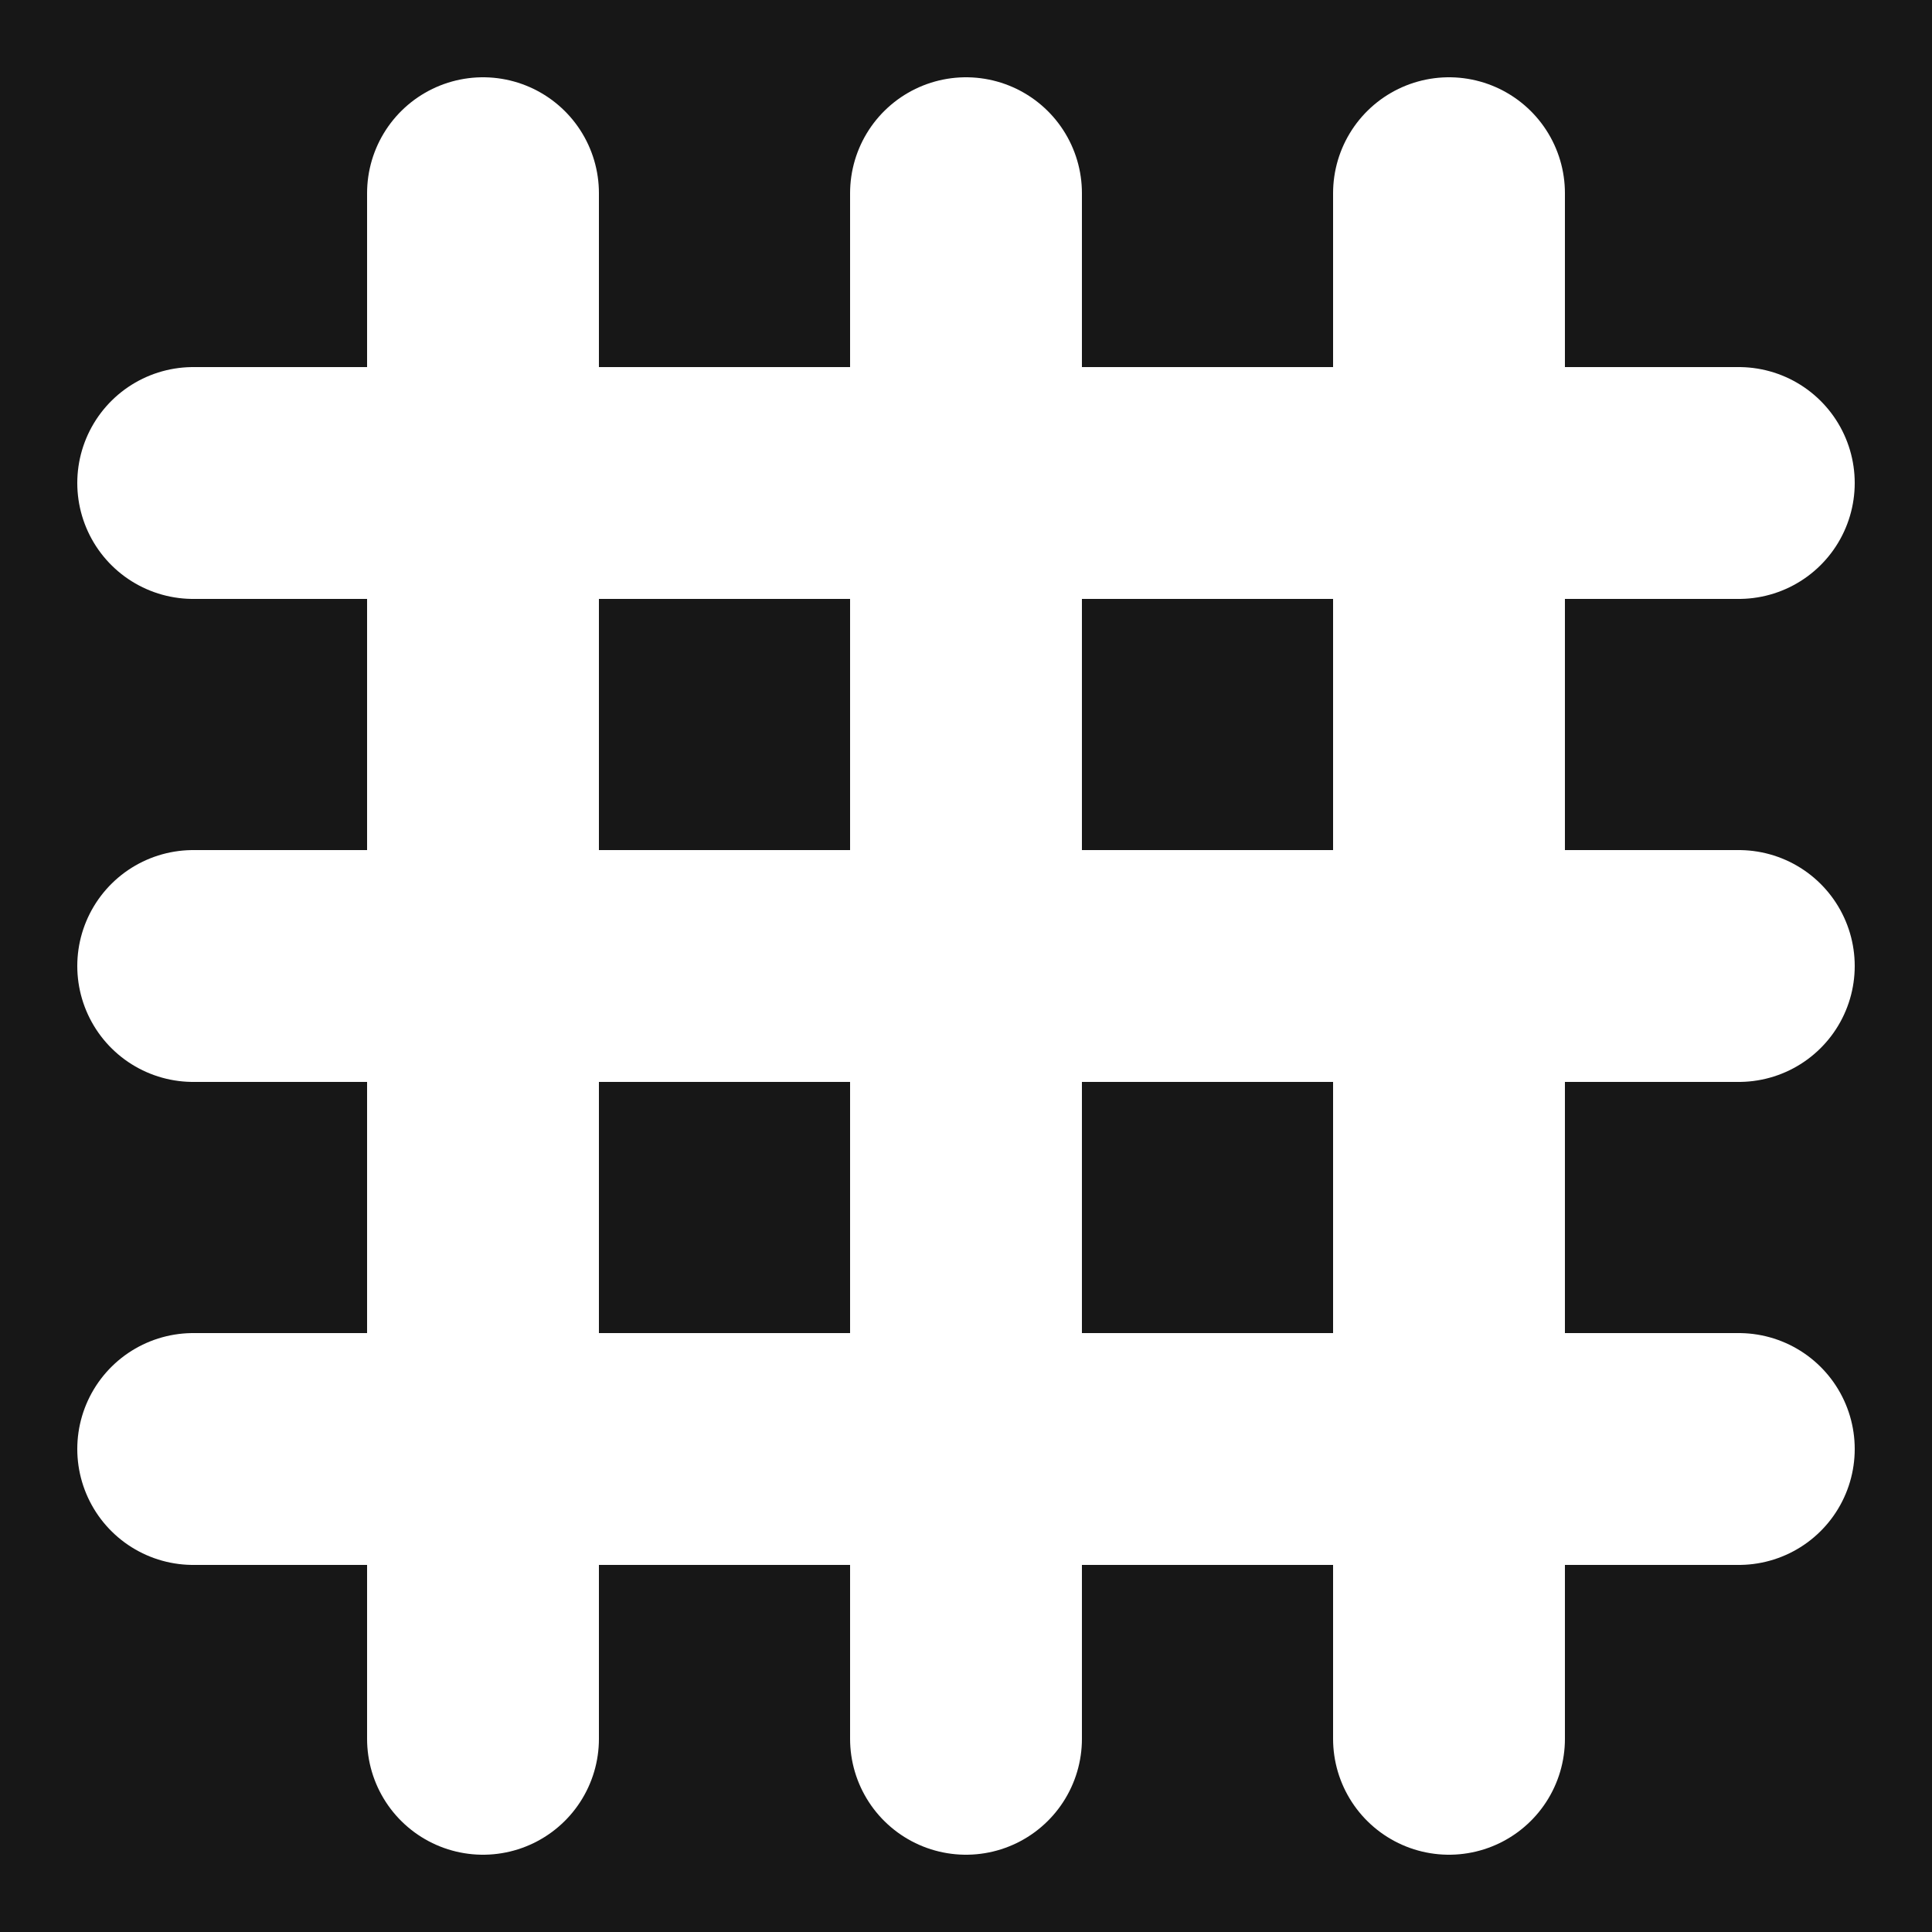
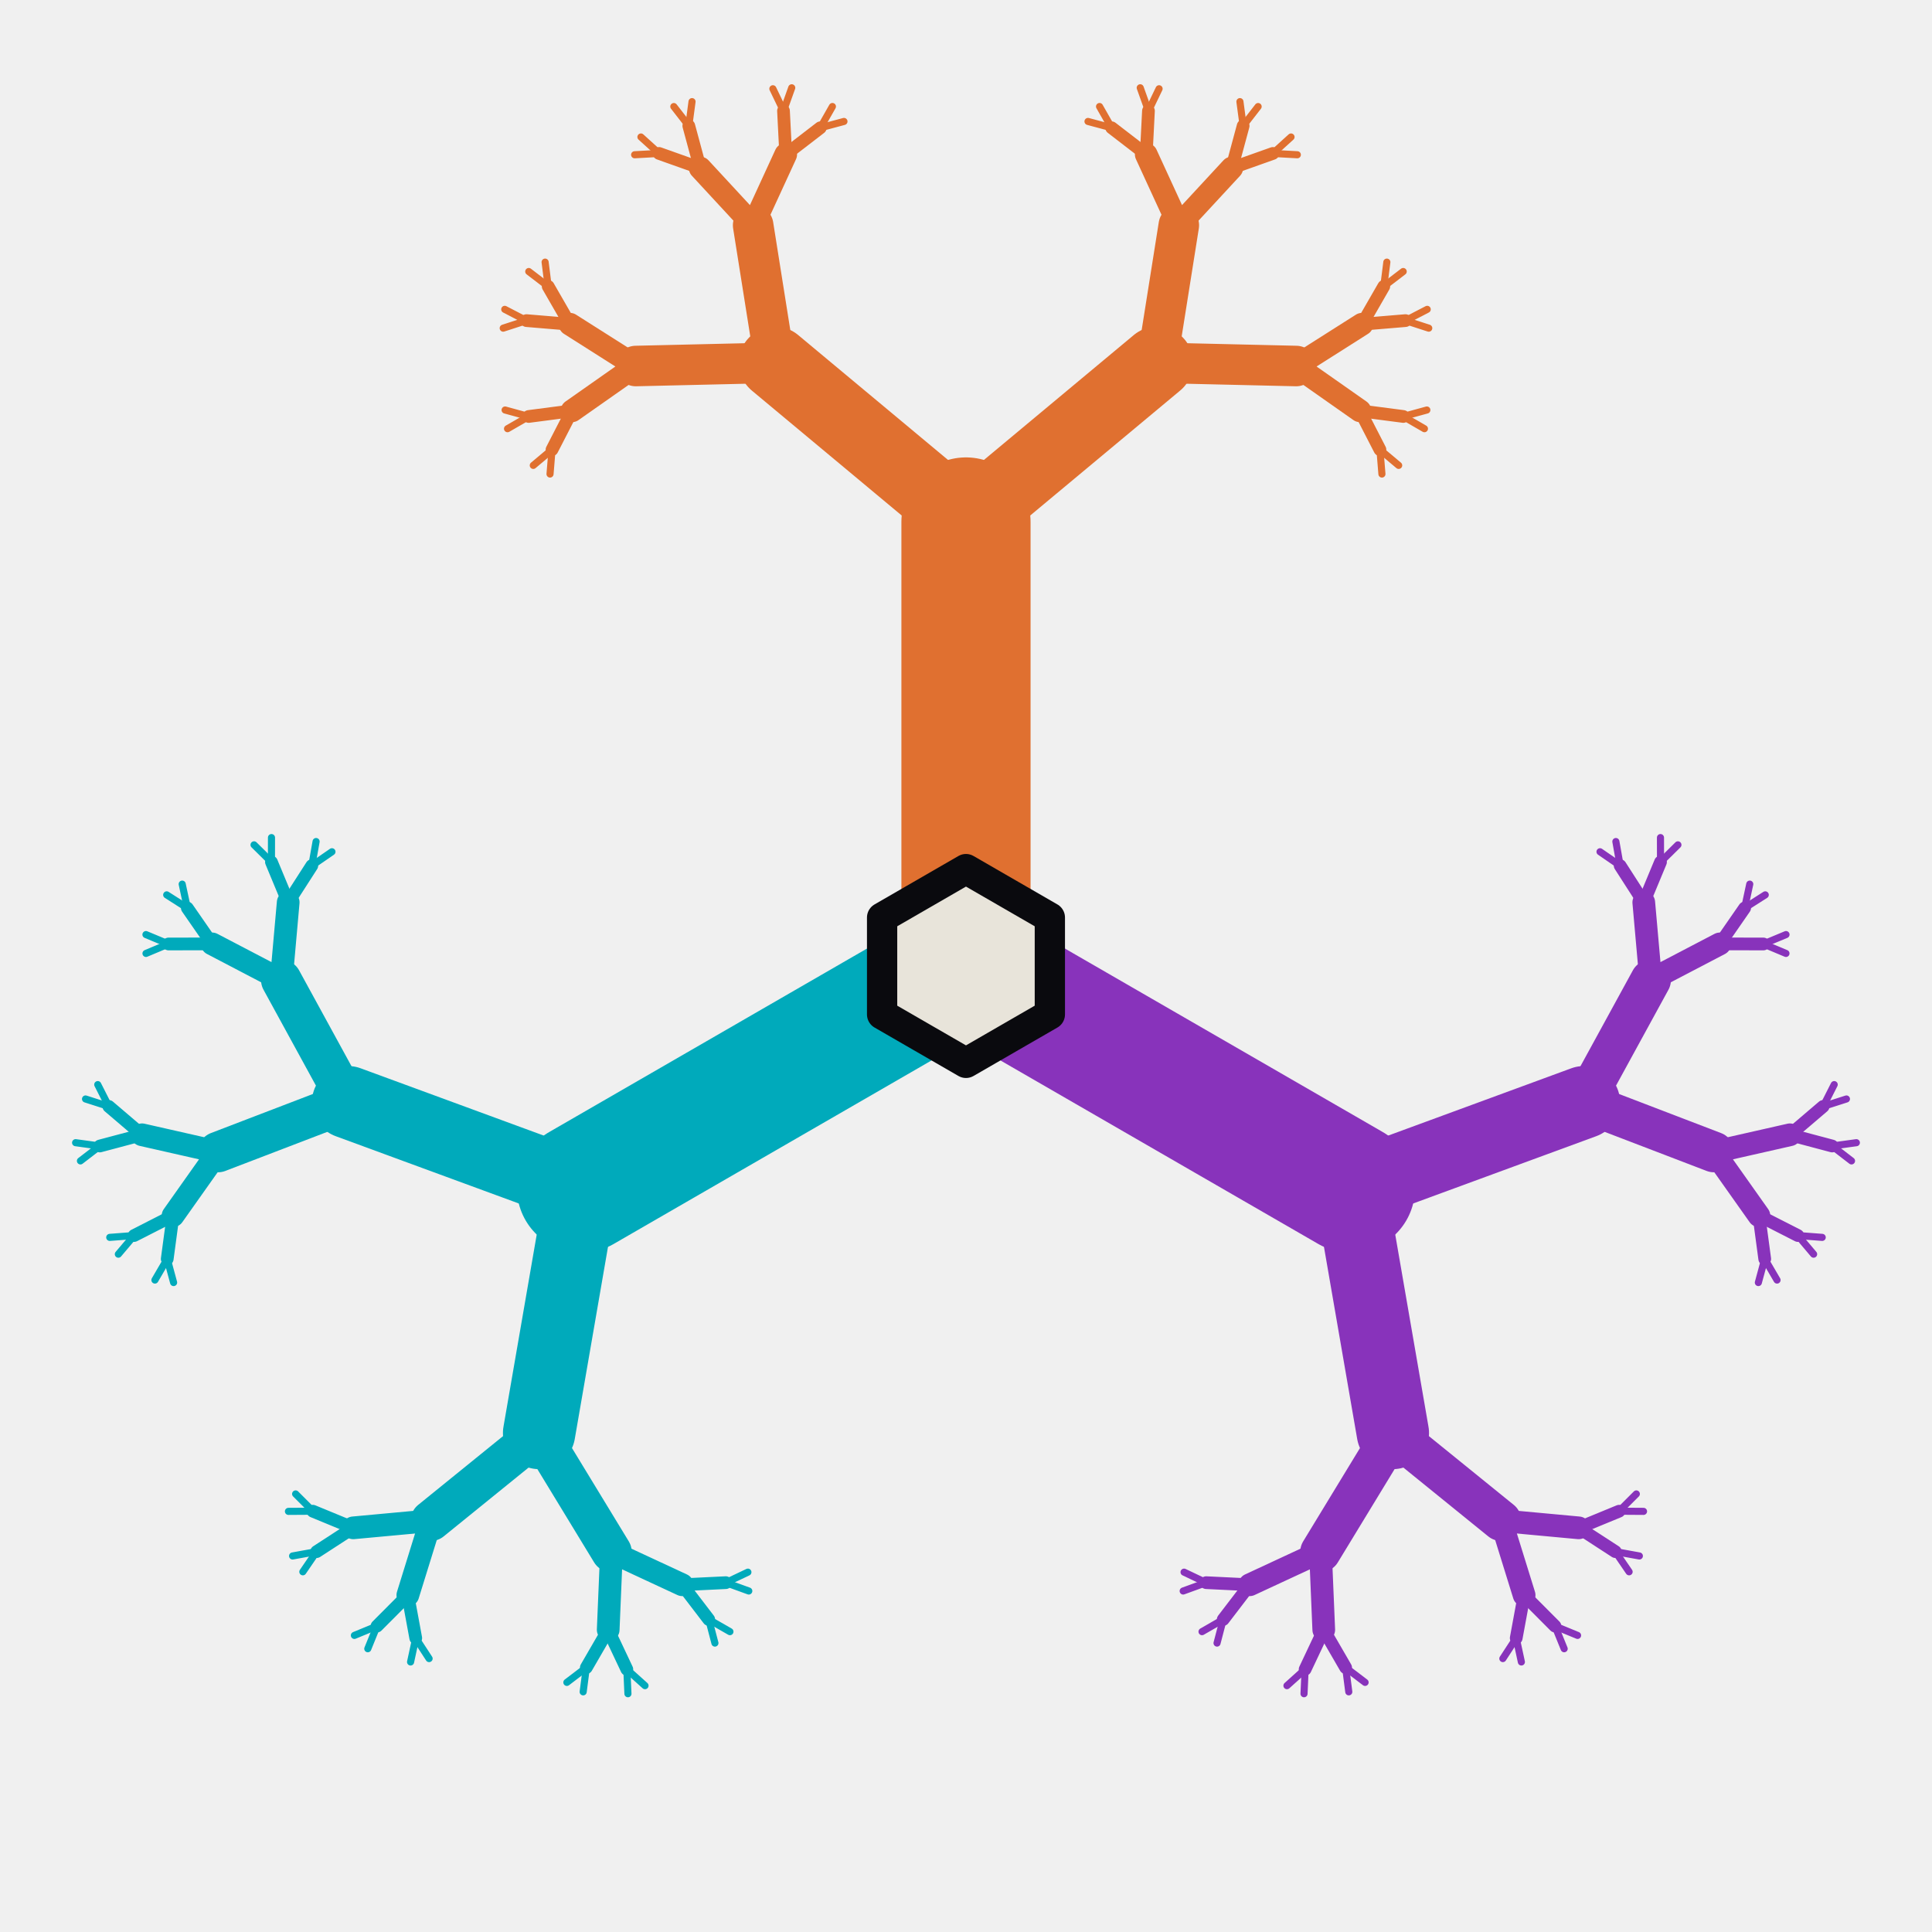
- <svg xmlns="http://www.w3.org/2000/svg" viewBox="0 0 100 100" width="200" height="200">
-   <rect x="0" y="0" width="100" height="100" fill="#171717" />
-   <g fill="none" stroke="white" stroke-width="12" stroke-linecap="round">
-     <line x1="25" y1="10" x2="25" y2="90" />
-     <line x1="50" y1="10" x2="50" y2="90" />
-     <line x1="75" y1="10" x2="75" y2="90" />
-     <line x1="10" y1="25" x2="90" y2="25" />
-     <line x1="10" y1="50" x2="90" y2="50" />
-     <line x1="10" y1="75" x2="90" y2="75" />
-   </g>
+ <svg xmlns="http://www.w3.org/2000/svg" viewBox="160.68 160.68 478.65 478.65" width="800" height="800" version="1.1" id="svg189">
+   <defs id="defs189" />
+   <line x1="400.00" y1="400.00" x2="400.00" y2="290.00" stroke="#e07030" stroke-width="32.00" stroke-linecap="round" id="line1" />
+   <line x1="400.00" y1="290.00" x2="352.68" y2="250.56" stroke="#e07030" stroke-width="17.92" stroke-linecap="round" id="line2" />
+   <line x1="352.68" y1="250.56" x2="318.20" y2="251.36" stroke="#e07030" stroke-width="10.04" stroke-linecap="round" id="line3" />
+   <line x1="318.20" y1="251.36" x2="302.39" y2="262.46" stroke="#e07030" stroke-width="5.62" stroke-linecap="round" id="line4" />
+   <line x1="302.39" y1="262.46" x2="297.44" y2="272.08" stroke="#e07030" stroke-width="3.15" stroke-linecap="round" id="line5" />
+   <line x1="297.44" y1="272.08" x2="296.95" y2="278.12" stroke="#e07030" stroke-width="1.76" stroke-linecap="round" id="line6" />
+   <line x1="297.44" y1="272.08" x2="292.80" y2="275.98" stroke="#e07030" stroke-width="1.76" stroke-linecap="round" id="line7" />
+   <line x1="302.39" y1="262.46" x2="291.66" y2="263.86" stroke="#e07030" stroke-width="3.15" stroke-linecap="round" id="line8" />
+   <line x1="291.66" y1="263.86" x2="286.42" y2="266.89" stroke="#e07030" stroke-width="1.76" stroke-linecap="round" id="line9" />
+   <line x1="291.66" y1="263.86" x2="285.82" y2="262.26" stroke="#e07030" stroke-width="1.76" stroke-linecap="round" id="line10" />
+   <line x1="318.20" y1="251.36" x2="301.89" y2="241.01" stroke="#e07030" stroke-width="5.62" stroke-linecap="round" id="line11" />
+   <line x1="301.89" y1="241.01" x2="291.11" y2="240.11" stroke="#e07030" stroke-width="3.15" stroke-linecap="round" id="line12" />
+   <line x1="291.11" y1="240.11" x2="285.35" y2="241.98" stroke="#e07030" stroke-width="1.76" stroke-linecap="round" id="line13" />
+   <line x1="291.11" y1="240.11" x2="285.73" y2="237.32" stroke="#e07030" stroke-width="1.76" stroke-linecap="round" id="line14" />
+   <line x1="301.89" y1="241.01" x2="296.49" y2="231.63" stroke="#e07030" stroke-width="3.15" stroke-linecap="round" id="line15" />
+   <line x1="296.49" y1="231.63" x2="291.68" y2="227.95" stroke="#e07030" stroke-width="1.76" stroke-linecap="round" id="line16" />
+   <line x1="296.49" y1="231.63" x2="295.73" y2="225.62" stroke="#e07030" stroke-width="1.76" stroke-linecap="round" id="line17" />
+   <line x1="352.68" y1="250.56" x2="347.27" y2="216.49" stroke="#e07030" stroke-width="10.04" stroke-linecap="round" id="line18" />
+   <line x1="347.27" y1="216.49" x2="334.15" y2="202.31" stroke="#e07030" stroke-width="5.62" stroke-linecap="round" id="line19" />
+   <line x1="334.15" y1="202.31" x2="323.96" y2="198.69" stroke="#e07030" stroke-width="3.15" stroke-linecap="round" id="line20" />
+   <line x1="323.96" y1="198.69" x2="317.91" y2="199.02" stroke="#e07030" stroke-width="1.76" stroke-linecap="round" id="line21" />
+   <line x1="323.96" y1="198.69" x2="319.47" y2="194.62" stroke="#e07030" stroke-width="1.76" stroke-linecap="round" id="line22" />
+   <line x1="334.15" y1="202.31" x2="331.33" y2="191.86" stroke="#e07030" stroke-width="3.15" stroke-linecap="round" id="line23" />
+   <line x1="331.33" y1="191.86" x2="327.62" y2="187.08" stroke="#e07030" stroke-width="1.76" stroke-linecap="round" id="line24" />
+   <line x1="331.33" y1="191.86" x2="332.13" y2="185.86" stroke="#e07030" stroke-width="1.76" stroke-linecap="round" id="line25" />
+   <line x1="347.27" y1="216.49" x2="355.34" y2="198.94" stroke="#e07030" stroke-width="5.62" stroke-linecap="round" id="line26" />
+   <line x1="355.34" y1="198.94" x2="354.79" y2="188.14" stroke="#e07030" stroke-width="3.15" stroke-linecap="round" id="line27" />
+   <line x1="354.79" y1="188.14" x2="352.16" y2="182.67" stroke="#e07030" stroke-width="1.76" stroke-linecap="round" id="line28" />
+   <line x1="354.79" y1="188.14" x2="356.83" y2="182.43" stroke="#e07030" stroke-width="1.76" stroke-linecap="round" id="line29" />
+   <line x1="355.34" y1="198.94" x2="363.91" y2="192.34" stroke="#e07030" stroke-width="3.15" stroke-linecap="round" id="line30" />
+   <line x1="363.91" y1="192.34" x2="366.91" y2="187.07" stroke="#e07030" stroke-width="1.76" stroke-linecap="round" id="line31" />
+   <line x1="363.91" y1="192.34" x2="369.77" y2="190.77" stroke="#e07030" stroke-width="1.76" stroke-linecap="round" id="line32" />
+   <line x1="400.00" y1="290.00" x2="447.32" y2="250.56" stroke="#e07030" stroke-width="17.92" stroke-linecap="round" id="line33" />
+   <line x1="447.32" y1="250.56" x2="452.73" y2="216.49" stroke="#e07030" stroke-width="10.04" stroke-linecap="round" id="line34" />
+   <line x1="452.73" y1="216.49" x2="444.66" y2="198.94" stroke="#e07030" stroke-width="5.62" stroke-linecap="round" id="line35" />
+   <line x1="444.66" y1="198.94" x2="436.09" y2="192.34" stroke="#e07030" stroke-width="3.15" stroke-linecap="round" id="line36" />
+   <line x1="436.09" y1="192.34" x2="430.23" y2="190.77" stroke="#e07030" stroke-width="1.76" stroke-linecap="round" id="line37" />
+   <line x1="436.09" y1="192.34" x2="433.09" y2="187.07" stroke="#e07030" stroke-width="1.76" stroke-linecap="round" id="line38" />
+   <line x1="444.66" y1="198.94" x2="445.21" y2="188.14" stroke="#e07030" stroke-width="3.15" stroke-linecap="round" id="line39" />
+   <line x1="445.21" y1="188.14" x2="443.17" y2="182.43" stroke="#e07030" stroke-width="1.76" stroke-linecap="round" id="line40" />
+   <line x1="445.21" y1="188.14" x2="447.84" y2="182.67" stroke="#e07030" stroke-width="1.76" stroke-linecap="round" id="line41" />
+   <line x1="452.73" y1="216.49" x2="465.85" y2="202.31" stroke="#e07030" stroke-width="5.62" stroke-linecap="round" id="line42" />
+   <line x1="465.85" y1="202.31" x2="468.67" y2="191.86" stroke="#e07030" stroke-width="3.15" stroke-linecap="round" id="line43" />
+   <line x1="468.67" y1="191.86" x2="467.87" y2="185.86" stroke="#e07030" stroke-width="1.76" stroke-linecap="round" id="line44" />
+   <line x1="468.67" y1="191.86" x2="472.38" y2="187.08" stroke="#e07030" stroke-width="1.76" stroke-linecap="round" id="line45" />
+   <line x1="465.85" y1="202.31" x2="476.04" y2="198.69" stroke="#e07030" stroke-width="3.15" stroke-linecap="round" id="line46" />
+   <line x1="476.04" y1="198.69" x2="480.53" y2="194.62" stroke="#e07030" stroke-width="1.76" stroke-linecap="round" id="line47" />
+   <line x1="476.04" y1="198.69" x2="482.09" y2="199.02" stroke="#e07030" stroke-width="1.76" stroke-linecap="round" id="line48" />
+   <line x1="447.32" y1="250.56" x2="481.80" y2="251.36" stroke="#e07030" stroke-width="10.04" stroke-linecap="round" id="line49" />
+   <line x1="481.80" y1="251.36" x2="498.11" y2="241.01" stroke="#e07030" stroke-width="5.62" stroke-linecap="round" id="line50" />
+   <line x1="498.11" y1="241.01" x2="503.51" y2="231.63" stroke="#e07030" stroke-width="3.15" stroke-linecap="round" id="line51" />
+   <line x1="503.51" y1="231.63" x2="504.27" y2="225.62" stroke="#e07030" stroke-width="1.76" stroke-linecap="round" id="line52" />
+   <line x1="503.51" y1="231.63" x2="508.32" y2="227.95" stroke="#e07030" stroke-width="1.76" stroke-linecap="round" id="line53" />
+   <line x1="498.11" y1="241.01" x2="508.89" y2="240.11" stroke="#e07030" stroke-width="3.15" stroke-linecap="round" id="line54" />
+   <line x1="508.89" y1="240.11" x2="514.27" y2="237.32" stroke="#e07030" stroke-width="1.76" stroke-linecap="round" id="line55" />
+   <line x1="508.89" y1="240.11" x2="514.65" y2="241.98" stroke="#e07030" stroke-width="1.76" stroke-linecap="round" id="line56" />
+   <line x1="481.80" y1="251.36" x2="497.61" y2="262.46" stroke="#e07030" stroke-width="5.62" stroke-linecap="round" id="line57" />
+   <line x1="497.61" y1="262.46" x2="508.34" y2="263.86" stroke="#e07030" stroke-width="3.15" stroke-linecap="round" id="line58" />
+   <line x1="508.34" y1="263.86" x2="514.18" y2="262.26" stroke="#e07030" stroke-width="1.76" stroke-linecap="round" id="line59" />
+   <line x1="508.34" y1="263.86" x2="513.58" y2="266.89" stroke="#e07030" stroke-width="1.76" stroke-linecap="round" id="line60" />
+   <line x1="497.61" y1="262.46" x2="502.56" y2="272.08" stroke="#e07030" stroke-width="3.15" stroke-linecap="round" id="line61" />
+   <line x1="502.56" y1="272.08" x2="507.20" y2="275.98" stroke="#e07030" stroke-width="1.76" stroke-linecap="round" id="line62" />
+   <line x1="502.56" y1="272.08" x2="503.05" y2="278.12" stroke="#e07030" stroke-width="1.76" stroke-linecap="round" id="line63" />
+   <line x1="400.00" y1="400.00" x2="495.26" y2="455.00" stroke="#8833bb" stroke-width="32.00" stroke-linecap="round" id="line64" />
+   <line x1="495.26" y1="455.00" x2="553.08" y2="433.75" stroke="#8833bb" stroke-width="17.92" stroke-linecap="round" id="line65" />
+   <line x1="553.08" y1="433.75" x2="569.63" y2="403.48" stroke="#8833bb" stroke-width="10.04" stroke-linecap="round" id="line66" />
+   <line x1="569.63" y1="403.48" x2="567.92" y2="384.24" stroke="#8833bb" stroke-width="5.62" stroke-linecap="round" id="line67" />
+   <line x1="567.92" y1="384.24" x2="562.07" y2="375.14" stroke="#8833bb" stroke-width="3.15" stroke-linecap="round" id="line68" />
+   <line x1="562.07" y1="375.14" x2="557.08" y2="371.70" stroke="#8833bb" stroke-width="1.76" stroke-linecap="round" id="line69" />
+   <line x1="562.07" y1="375.14" x2="561.01" y2="369.17" stroke="#8833bb" stroke-width="1.76" stroke-linecap="round" id="line70" />
+   <line x1="567.92" y1="384.24" x2="572.07" y2="374.25" stroke="#8833bb" stroke-width="3.15" stroke-linecap="round" id="line71" />
+   <line x1="572.07" y1="374.25" x2="572.06" y2="368.19" stroke="#8833bb" stroke-width="1.76" stroke-linecap="round" id="line72" />
+   <line x1="572.07" y1="374.25" x2="576.38" y2="369.99" stroke="#8833bb" stroke-width="1.76" stroke-linecap="round" id="line73" />
+   <line x1="569.63" y1="403.48" x2="586.75" y2="394.53" stroke="#8833bb" stroke-width="5.62" stroke-linecap="round" id="line74" />
+   <line x1="586.75" y1="394.53" x2="592.91" y2="385.64" stroke="#8833bb" stroke-width="3.15" stroke-linecap="round" id="line75" />
+   <line x1="592.91" y1="385.64" x2="594.18" y2="379.72" stroke="#8833bb" stroke-width="1.76" stroke-linecap="round" id="line76" />
+   <line x1="592.91" y1="385.64" x2="598.02" y2="382.38" stroke="#8833bb" stroke-width="1.76" stroke-linecap="round" id="line77" />
+   <line x1="586.75" y1="394.53" x2="597.57" y2="394.55" stroke="#8833bb" stroke-width="3.15" stroke-linecap="round" id="line78" />
+   <line x1="597.57" y1="394.55" x2="603.16" y2="392.22" stroke="#8833bb" stroke-width="1.76" stroke-linecap="round" id="line79" />
+   <line x1="597.57" y1="394.55" x2="603.15" y2="396.89" stroke="#8833bb" stroke-width="1.76" stroke-linecap="round" id="line80" />
+   <line x1="553.08" y1="433.75" x2="585.29" y2="446.09" stroke="#8833bb" stroke-width="10.04" stroke-linecap="round" id="line81" />
+   <line x1="585.29" y1="446.09" x2="604.13" y2="441.82" stroke="#8833bb" stroke-width="5.62" stroke-linecap="round" id="line82" />
+   <line x1="604.13" y1="441.82" x2="612.36" y2="434.80" stroke="#8833bb" stroke-width="3.15" stroke-linecap="round" id="line83" />
+   <line x1="612.36" y1="434.80" x2="615.10" y2="429.39" stroke="#8833bb" stroke-width="1.76" stroke-linecap="round" id="line84" />
+   <line x1="612.36" y1="434.80" x2="618.13" y2="432.95" stroke="#8833bb" stroke-width="1.76" stroke-linecap="round" id="line85" />
+   <line x1="604.13" y1="441.82" x2="614.59" y2="444.60" stroke="#8833bb" stroke-width="3.15" stroke-linecap="round" id="line86" />
+   <line x1="614.59" y1="444.60" x2="620.59" y2="443.78" stroke="#8833bb" stroke-width="1.76" stroke-linecap="round" id="line87" />
+   <line x1="614.59" y1="444.60" x2="619.39" y2="448.29" stroke="#8833bb" stroke-width="1.76" stroke-linecap="round" id="line88" />
+   <line x1="585.29" y1="446.09" x2="596.45" y2="461.86" stroke="#8833bb" stroke-width="5.62" stroke-linecap="round" id="line89" />
+   <line x1="596.45" y1="461.86" x2="606.09" y2="466.78" stroke="#8833bb" stroke-width="3.15" stroke-linecap="round" id="line90" />
+   <line x1="606.09" y1="466.78" x2="612.13" y2="467.24" stroke="#8833bb" stroke-width="1.76" stroke-linecap="round" id="line91" />
+   <line x1="606.09" y1="466.78" x2="610.00" y2="471.40" stroke="#8833bb" stroke-width="1.76" stroke-linecap="round" id="line92" />
+   <line x1="596.45" y1="461.86" x2="597.89" y2="472.58" stroke="#8833bb" stroke-width="3.15" stroke-linecap="round" id="line93" />
+   <line x1="597.89" y1="472.58" x2="600.94" y2="477.81" stroke="#8833bb" stroke-width="1.76" stroke-linecap="round" id="line94" />
+   <line x1="597.89" y1="472.58" x2="596.31" y2="478.43" stroke="#8833bb" stroke-width="1.76" stroke-linecap="round" id="line95" />
+   <line x1="495.26" y1="455.00" x2="505.76" y2="515.70" stroke="#8833bb" stroke-width="17.92" stroke-linecap="round" id="line96" />
+   <line x1="505.76" y1="515.70" x2="532.56" y2="537.42" stroke="#8833bb" stroke-width="10.04" stroke-linecap="round" id="line97" />
+   <line x1="532.56" y1="537.42" x2="551.80" y2="539.20" stroke="#8833bb" stroke-width="5.62" stroke-linecap="round" id="line98" />
+   <line x1="551.80" y1="539.20" x2="561.80" y2="535.08" stroke="#8833bb" stroke-width="3.15" stroke-linecap="round" id="line99" />
+   <line x1="561.80" y1="535.08" x2="566.08" y2="530.80" stroke="#8833bb" stroke-width="1.76" stroke-linecap="round" id="line100" />
+   <line x1="561.80" y1="535.08" x2="567.86" y2="535.12" stroke="#8833bb" stroke-width="1.76" stroke-linecap="round" id="line101" />
+   <line x1="551.80" y1="539.20" x2="560.87" y2="545.09" stroke="#8833bb" stroke-width="3.15" stroke-linecap="round" id="line102" />
+   <line x1="560.87" y1="545.09" x2="566.83" y2="546.17" stroke="#8833bb" stroke-width="1.76" stroke-linecap="round" id="line103" />
+   <line x1="560.87" y1="545.09" x2="564.29" y2="550.09" stroke="#8833bb" stroke-width="1.76" stroke-linecap="round" id="line104" />
+   <line x1="532.56" y1="537.42" x2="538.28" y2="555.87" stroke="#8833bb" stroke-width="5.62" stroke-linecap="round" id="line105" />
+   <line x1="538.28" y1="555.87" x2="545.92" y2="563.54" stroke="#8833bb" stroke-width="3.15" stroke-linecap="round" id="line106" />
+   <line x1="545.92" y1="563.54" x2="551.52" y2="565.85" stroke="#8833bb" stroke-width="1.76" stroke-linecap="round" id="line107" />
+   <line x1="545.92" y1="563.54" x2="548.20" y2="569.15" stroke="#8833bb" stroke-width="1.76" stroke-linecap="round" id="line108" />
+   <line x1="538.28" y1="555.87" x2="536.32" y2="566.51" stroke="#8833bb" stroke-width="3.15" stroke-linecap="round" id="line109" />
+   <line x1="536.32" y1="566.51" x2="537.60" y2="572.43" stroke="#8833bb" stroke-width="1.76" stroke-linecap="round" id="line110" />
+   <line x1="536.32" y1="566.51" x2="533.01" y2="571.59" stroke="#8833bb" stroke-width="1.76" stroke-linecap="round" id="line111" />
+   <line x1="505.76" y1="515.70" x2="487.83" y2="545.16" stroke="#8833bb" stroke-width="10.04" stroke-linecap="round" id="line112" />
+   <line x1="487.83" y1="545.16" x2="488.64" y2="564.46" stroke="#8833bb" stroke-width="5.62" stroke-linecap="round" id="line113" />
+   <line x1="488.64" y1="564.46" x2="494.06" y2="573.82" stroke="#8833bb" stroke-width="3.15" stroke-linecap="round" id="line114" />
+   <line x1="494.06" y1="573.82" x2="498.88" y2="577.49" stroke="#8833bb" stroke-width="1.76" stroke-linecap="round" id="line115" />
+   <line x1="494.06" y1="573.82" x2="494.84" y2="579.83" stroke="#8833bb" stroke-width="1.76" stroke-linecap="round" id="line116" />
+   <line x1="488.64" y1="564.46" x2="484.02" y2="574.25" stroke="#8833bb" stroke-width="3.15" stroke-linecap="round" id="line117" />
+   <line x1="484.02" y1="574.25" x2="483.75" y2="580.30" stroke="#8833bb" stroke-width="1.76" stroke-linecap="round" id="line118" />
+   <line x1="484.02" y1="574.25" x2="479.52" y2="578.30" stroke="#8833bb" stroke-width="1.76" stroke-linecap="round" id="line119" />
+   <line x1="487.83" y1="545.16" x2="470.31" y2="553.30" stroke="#8833bb" stroke-width="5.62" stroke-linecap="round" id="line120" />
+   <line x1="470.31" y1="553.30" x2="463.73" y2="561.90" stroke="#8833bb" stroke-width="3.15" stroke-linecap="round" id="line121" />
+   <line x1="463.73" y1="561.90" x2="462.20" y2="567.75" stroke="#8833bb" stroke-width="1.76" stroke-linecap="round" id="line122" />
+   <line x1="463.73" y1="561.90" x2="458.48" y2="564.92" stroke="#8833bb" stroke-width="1.76" stroke-linecap="round" id="line123" />
+   <line x1="470.31" y1="553.30" x2="459.50" y2="552.78" stroke="#8833bb" stroke-width="3.15" stroke-linecap="round" id="line124" />
+   <line x1="459.50" y1="552.78" x2="453.81" y2="554.85" stroke="#8833bb" stroke-width="1.76" stroke-linecap="round" id="line125" />
+   <line x1="459.50" y1="552.78" x2="454.03" y2="550.18" stroke="#8833bb" stroke-width="1.76" stroke-linecap="round" id="line126" />
+   <line x1="400.00" y1="400.00" x2="304.74" y2="455.00" stroke="#00aabb" stroke-width="32.00" stroke-linecap="round" id="line127" />
+   <line x1="304.74" y1="455.00" x2="294.24" y2="515.70" stroke="#00aabb" stroke-width="17.92" stroke-linecap="round" id="line128" />
+   <line x1="294.24" y1="515.70" x2="312.17" y2="545.16" stroke="#00aabb" stroke-width="10.04" stroke-linecap="round" id="line129" />
+   <line x1="312.17" y1="545.16" x2="329.69" y2="553.30" stroke="#00aabb" stroke-width="5.62" stroke-linecap="round" id="line130" />
+   <line x1="329.69" y1="553.30" x2="340.50" y2="552.78" stroke="#00aabb" stroke-width="3.15" stroke-linecap="round" id="line131" />
+   <line x1="340.50" y1="552.78" x2="345.97" y2="550.18" stroke="#00aabb" stroke-width="1.76" stroke-linecap="round" id="line132" />
+   <line x1="340.50" y1="552.78" x2="346.19" y2="554.85" stroke="#00aabb" stroke-width="1.76" stroke-linecap="round" id="line133" />
+   <line x1="329.69" y1="553.30" x2="336.27" y2="561.90" stroke="#00aabb" stroke-width="3.15" stroke-linecap="round" id="line134" />
+   <line x1="336.27" y1="561.90" x2="341.52" y2="564.92" stroke="#00aabb" stroke-width="1.76" stroke-linecap="round" id="line135" />
+   <line x1="336.27" y1="561.90" x2="337.80" y2="567.75" stroke="#00aabb" stroke-width="1.76" stroke-linecap="round" id="line136" />
+   <line x1="312.17" y1="545.16" x2="311.36" y2="564.46" stroke="#00aabb" stroke-width="5.62" stroke-linecap="round" id="line137" />
+   <line x1="311.36" y1="564.46" x2="315.98" y2="574.25" stroke="#00aabb" stroke-width="3.15" stroke-linecap="round" id="line138" />
+   <line x1="315.98" y1="574.25" x2="320.48" y2="578.30" stroke="#00aabb" stroke-width="1.76" stroke-linecap="round" id="line139" />
+   <line x1="315.98" y1="574.25" x2="316.25" y2="580.30" stroke="#00aabb" stroke-width="1.76" stroke-linecap="round" id="line140" />
+   <line x1="311.36" y1="564.46" x2="305.94" y2="573.82" stroke="#00aabb" stroke-width="3.15" stroke-linecap="round" id="line141" />
+   <line x1="305.94" y1="573.82" x2="305.16" y2="579.83" stroke="#00aabb" stroke-width="1.76" stroke-linecap="round" id="line142" />
+   <line x1="305.94" y1="573.82" x2="301.12" y2="577.49" stroke="#00aabb" stroke-width="1.76" stroke-linecap="round" id="line143" />
+   <line x1="294.24" y1="515.70" x2="267.44" y2="537.42" stroke="#00aabb" stroke-width="10.04" stroke-linecap="round" id="line144" />
+   <line x1="267.44" y1="537.42" x2="261.72" y2="555.87" stroke="#00aabb" stroke-width="5.62" stroke-linecap="round" id="line145" />
+   <line x1="261.72" y1="555.87" x2="263.68" y2="566.51" stroke="#00aabb" stroke-width="3.15" stroke-linecap="round" id="line146" />
+   <line x1="263.68" y1="566.51" x2="266.99" y2="571.59" stroke="#00aabb" stroke-width="1.76" stroke-linecap="round" id="line147" />
+   <line x1="263.68" y1="566.51" x2="262.40" y2="572.43" stroke="#00aabb" stroke-width="1.76" stroke-linecap="round" id="line148" />
+   <line x1="261.72" y1="555.87" x2="254.08" y2="563.54" stroke="#00aabb" stroke-width="3.15" stroke-linecap="round" id="line149" />
+   <line x1="254.08" y1="563.54" x2="251.80" y2="569.15" stroke="#00aabb" stroke-width="1.76" stroke-linecap="round" id="line150" />
+   <line x1="254.08" y1="563.54" x2="248.48" y2="565.85" stroke="#00aabb" stroke-width="1.76" stroke-linecap="round" id="line151" />
+   <line x1="267.44" y1="537.42" x2="248.20" y2="539.20" stroke="#00aabb" stroke-width="5.62" stroke-linecap="round" id="line152" />
+   <line x1="248.20" y1="539.20" x2="239.13" y2="545.09" stroke="#00aabb" stroke-width="3.15" stroke-linecap="round" id="line153" />
+   <line x1="239.13" y1="545.09" x2="235.71" y2="550.09" stroke="#00aabb" stroke-width="1.76" stroke-linecap="round" id="line154" />
+   <line x1="239.13" y1="545.09" x2="233.17" y2="546.17" stroke="#00aabb" stroke-width="1.76" stroke-linecap="round" id="line155" />
+   <line x1="248.20" y1="539.20" x2="238.20" y2="535.08" stroke="#00aabb" stroke-width="3.15" stroke-linecap="round" id="line156" />
+   <line x1="238.20" y1="535.08" x2="232.14" y2="535.12" stroke="#00aabb" stroke-width="1.76" stroke-linecap="round" id="line157" />
+   <line x1="238.20" y1="535.08" x2="233.92" y2="530.80" stroke="#00aabb" stroke-width="1.76" stroke-linecap="round" id="line158" />
+   <line x1="304.74" y1="455.00" x2="246.92" y2="433.75" stroke="#00aabb" stroke-width="17.92" stroke-linecap="round" id="line159" />
+   <line x1="246.92" y1="433.75" x2="214.71" y2="446.09" stroke="#00aabb" stroke-width="10.04" stroke-linecap="round" id="line160" />
+   <line x1="214.71" y1="446.09" x2="203.55" y2="461.86" stroke="#00aabb" stroke-width="5.62" stroke-linecap="round" id="line161" />
+   <line x1="203.55" y1="461.86" x2="202.11" y2="472.58" stroke="#00aabb" stroke-width="3.15" stroke-linecap="round" id="line162" />
+   <line x1="202.11" y1="472.58" x2="203.69" y2="478.43" stroke="#00aabb" stroke-width="1.76" stroke-linecap="round" id="line163" />
+   <line x1="202.11" y1="472.58" x2="199.06" y2="477.81" stroke="#00aabb" stroke-width="1.76" stroke-linecap="round" id="line164" />
+   <line x1="203.55" y1="461.86" x2="193.91" y2="466.78" stroke="#00aabb" stroke-width="3.15" stroke-linecap="round" id="line165" />
+   <line x1="193.91" y1="466.78" x2="190.00" y2="471.40" stroke="#00aabb" stroke-width="1.76" stroke-linecap="round" id="line166" />
+   <line x1="193.91" y1="466.78" x2="187.87" y2="467.24" stroke="#00aabb" stroke-width="1.76" stroke-linecap="round" id="line167" />
+   <line x1="214.71" y1="446.09" x2="195.87" y2="441.82" stroke="#00aabb" stroke-width="5.62" stroke-linecap="round" id="line168" />
+   <line x1="195.87" y1="441.82" x2="185.41" y2="444.60" stroke="#00aabb" stroke-width="3.15" stroke-linecap="round" id="line169" />
+   <line x1="185.41" y1="444.60" x2="180.61" y2="448.29" stroke="#00aabb" stroke-width="1.76" stroke-linecap="round" id="line170" />
+   <line x1="185.41" y1="444.60" x2="179.41" y2="443.78" stroke="#00aabb" stroke-width="1.76" stroke-linecap="round" id="line171" />
+   <line x1="195.87" y1="441.82" x2="187.64" y2="434.80" stroke="#00aabb" stroke-width="3.15" stroke-linecap="round" id="line172" />
+   <line x1="187.64" y1="434.80" x2="181.87" y2="432.95" stroke="#00aabb" stroke-width="1.76" stroke-linecap="round" id="line173" />
+   <line x1="187.64" y1="434.80" x2="184.90" y2="429.39" stroke="#00aabb" stroke-width="1.76" stroke-linecap="round" id="line174" />
+   <line x1="246.92" y1="433.75" x2="230.37" y2="403.48" stroke="#00aabb" stroke-width="10.04" stroke-linecap="round" id="line175" />
+   <line x1="230.37" y1="403.48" x2="213.25" y2="394.53" stroke="#00aabb" stroke-width="5.62" stroke-linecap="round" id="line176" />
+   <line x1="213.25" y1="394.53" x2="202.43" y2="394.55" stroke="#00aabb" stroke-width="3.15" stroke-linecap="round" id="line177" />
+   <line x1="202.43" y1="394.55" x2="196.85" y2="396.89" stroke="#00aabb" stroke-width="1.76" stroke-linecap="round" id="line178" />
+   <line x1="202.43" y1="394.55" x2="196.84" y2="392.22" stroke="#00aabb" stroke-width="1.76" stroke-linecap="round" id="line179" />
+   <line x1="213.25" y1="394.53" x2="207.09" y2="385.64" stroke="#00aabb" stroke-width="3.15" stroke-linecap="round" id="line180" />
+   <line x1="207.09" y1="385.64" x2="201.98" y2="382.38" stroke="#00aabb" stroke-width="1.76" stroke-linecap="round" id="line181" />
+   <line x1="207.09" y1="385.64" x2="205.82" y2="379.72" stroke="#00aabb" stroke-width="1.76" stroke-linecap="round" id="line182" />
+   <line x1="230.37" y1="403.48" x2="232.08" y2="384.24" stroke="#00aabb" stroke-width="5.62" stroke-linecap="round" id="line183" />
+   <line x1="232.08" y1="384.24" x2="227.93" y2="374.25" stroke="#00aabb" stroke-width="3.15" stroke-linecap="round" id="line184" />
+   <line x1="227.93" y1="374.25" x2="223.62" y2="369.99" stroke="#00aabb" stroke-width="1.76" stroke-linecap="round" id="line185" />
+   <line x1="227.93" y1="374.25" x2="227.94" y2="368.19" stroke="#00aabb" stroke-width="1.76" stroke-linecap="round" id="line186" />
+   <line x1="232.08" y1="384.24" x2="237.93" y2="375.14" stroke="#00aabb" stroke-width="3.15" stroke-linecap="round" id="line187" />
+   <line x1="237.93" y1="375.14" x2="238.99" y2="369.17" stroke="#00aabb" stroke-width="1.76" stroke-linecap="round" id="line188" />
+   <line x1="237.93" y1="375.14" x2="242.92" y2="371.70" stroke="#00aabb" stroke-width="1.76" stroke-linecap="round" id="line189" />
+   <polygon points="420.78,412.00 400.00,424.00 379.22,412.00 379.22,388.00 400.00,376.00 420.78,388.00" fill="#e8e4da" stroke="#0a0a0e" stroke-width="7.5" stroke-linejoin="round" id="polygon189" />
</svg>
